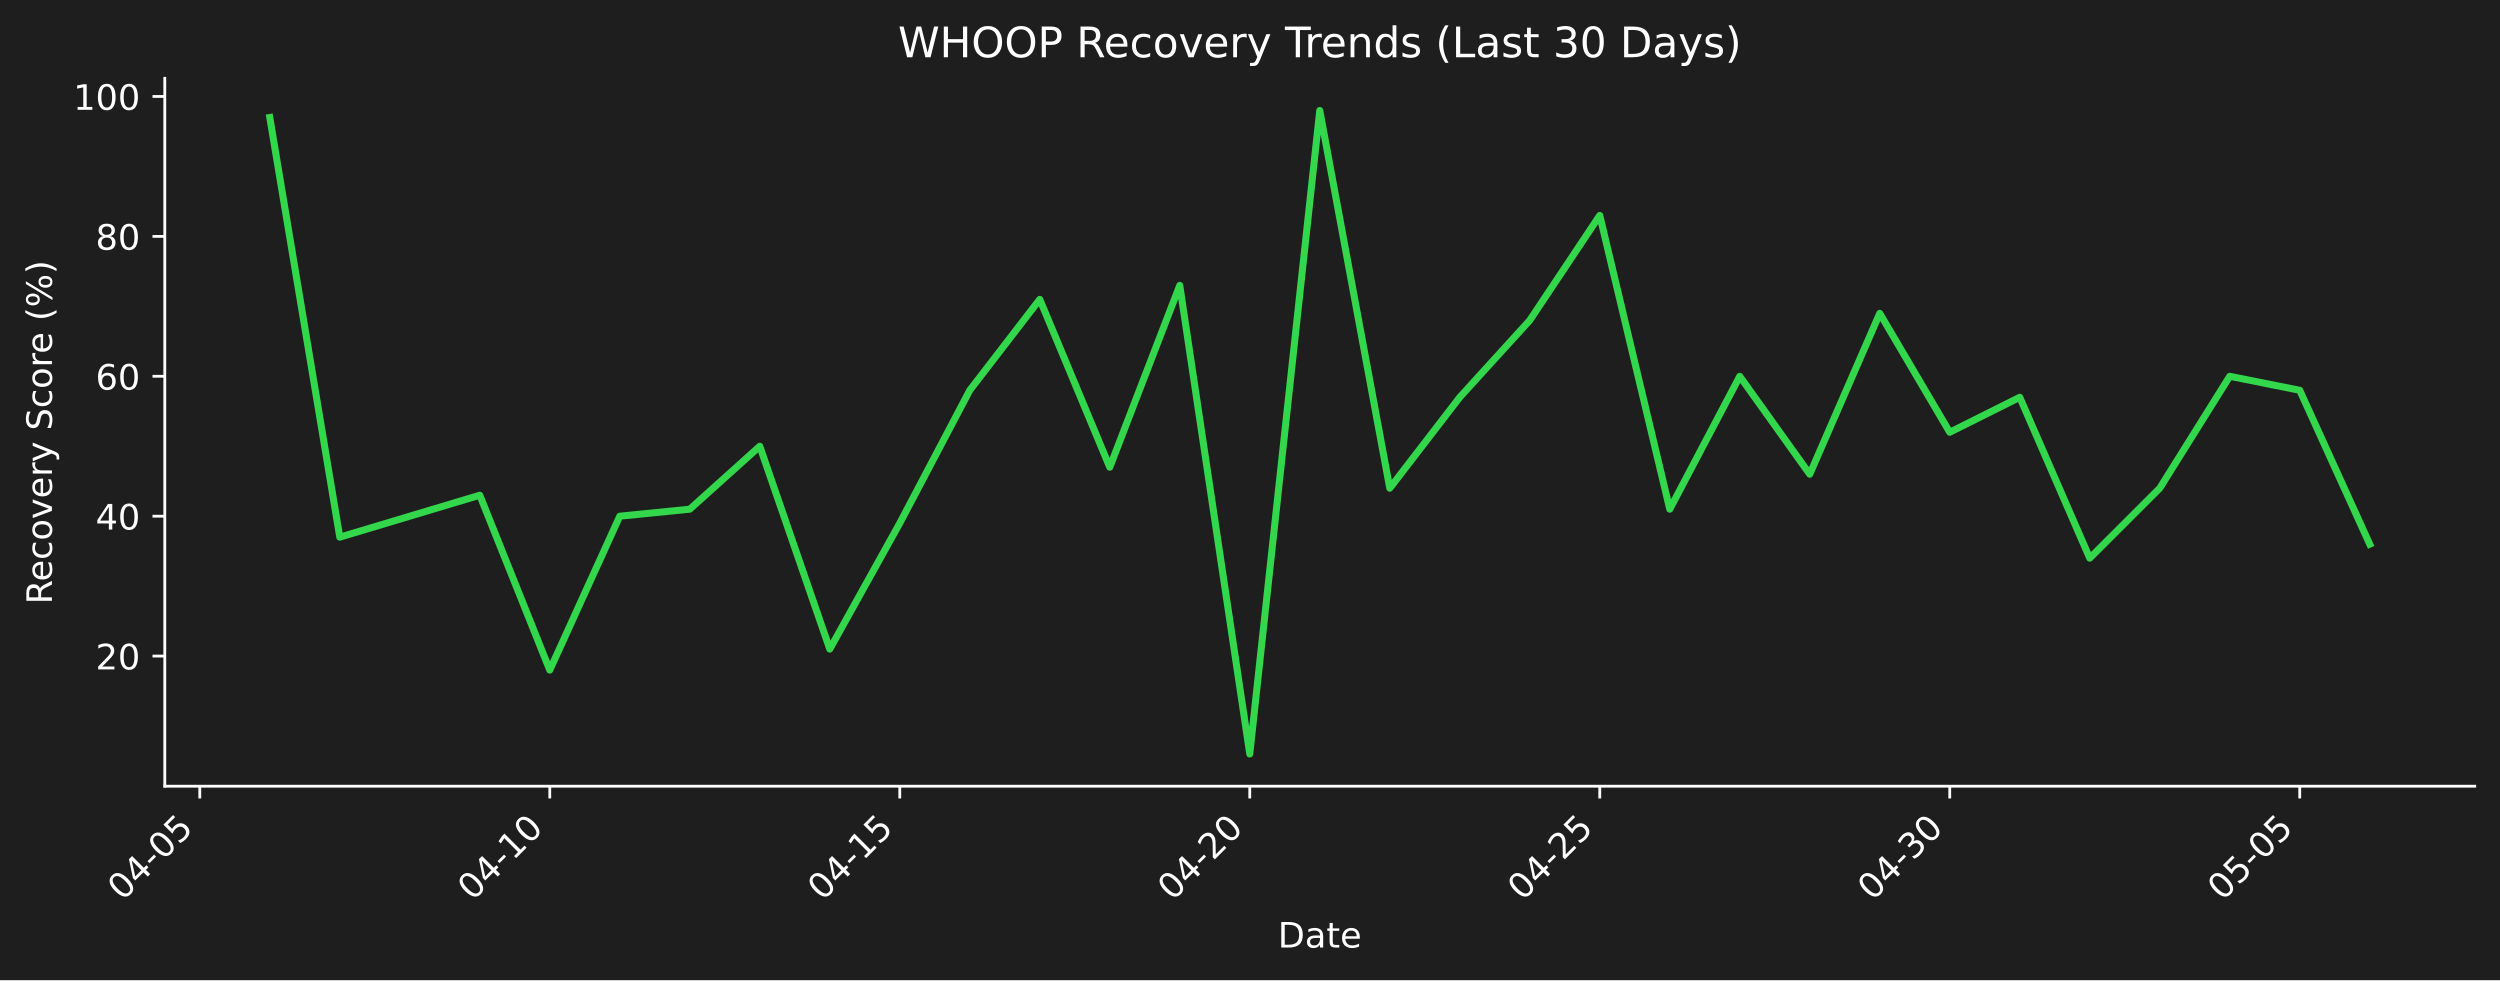
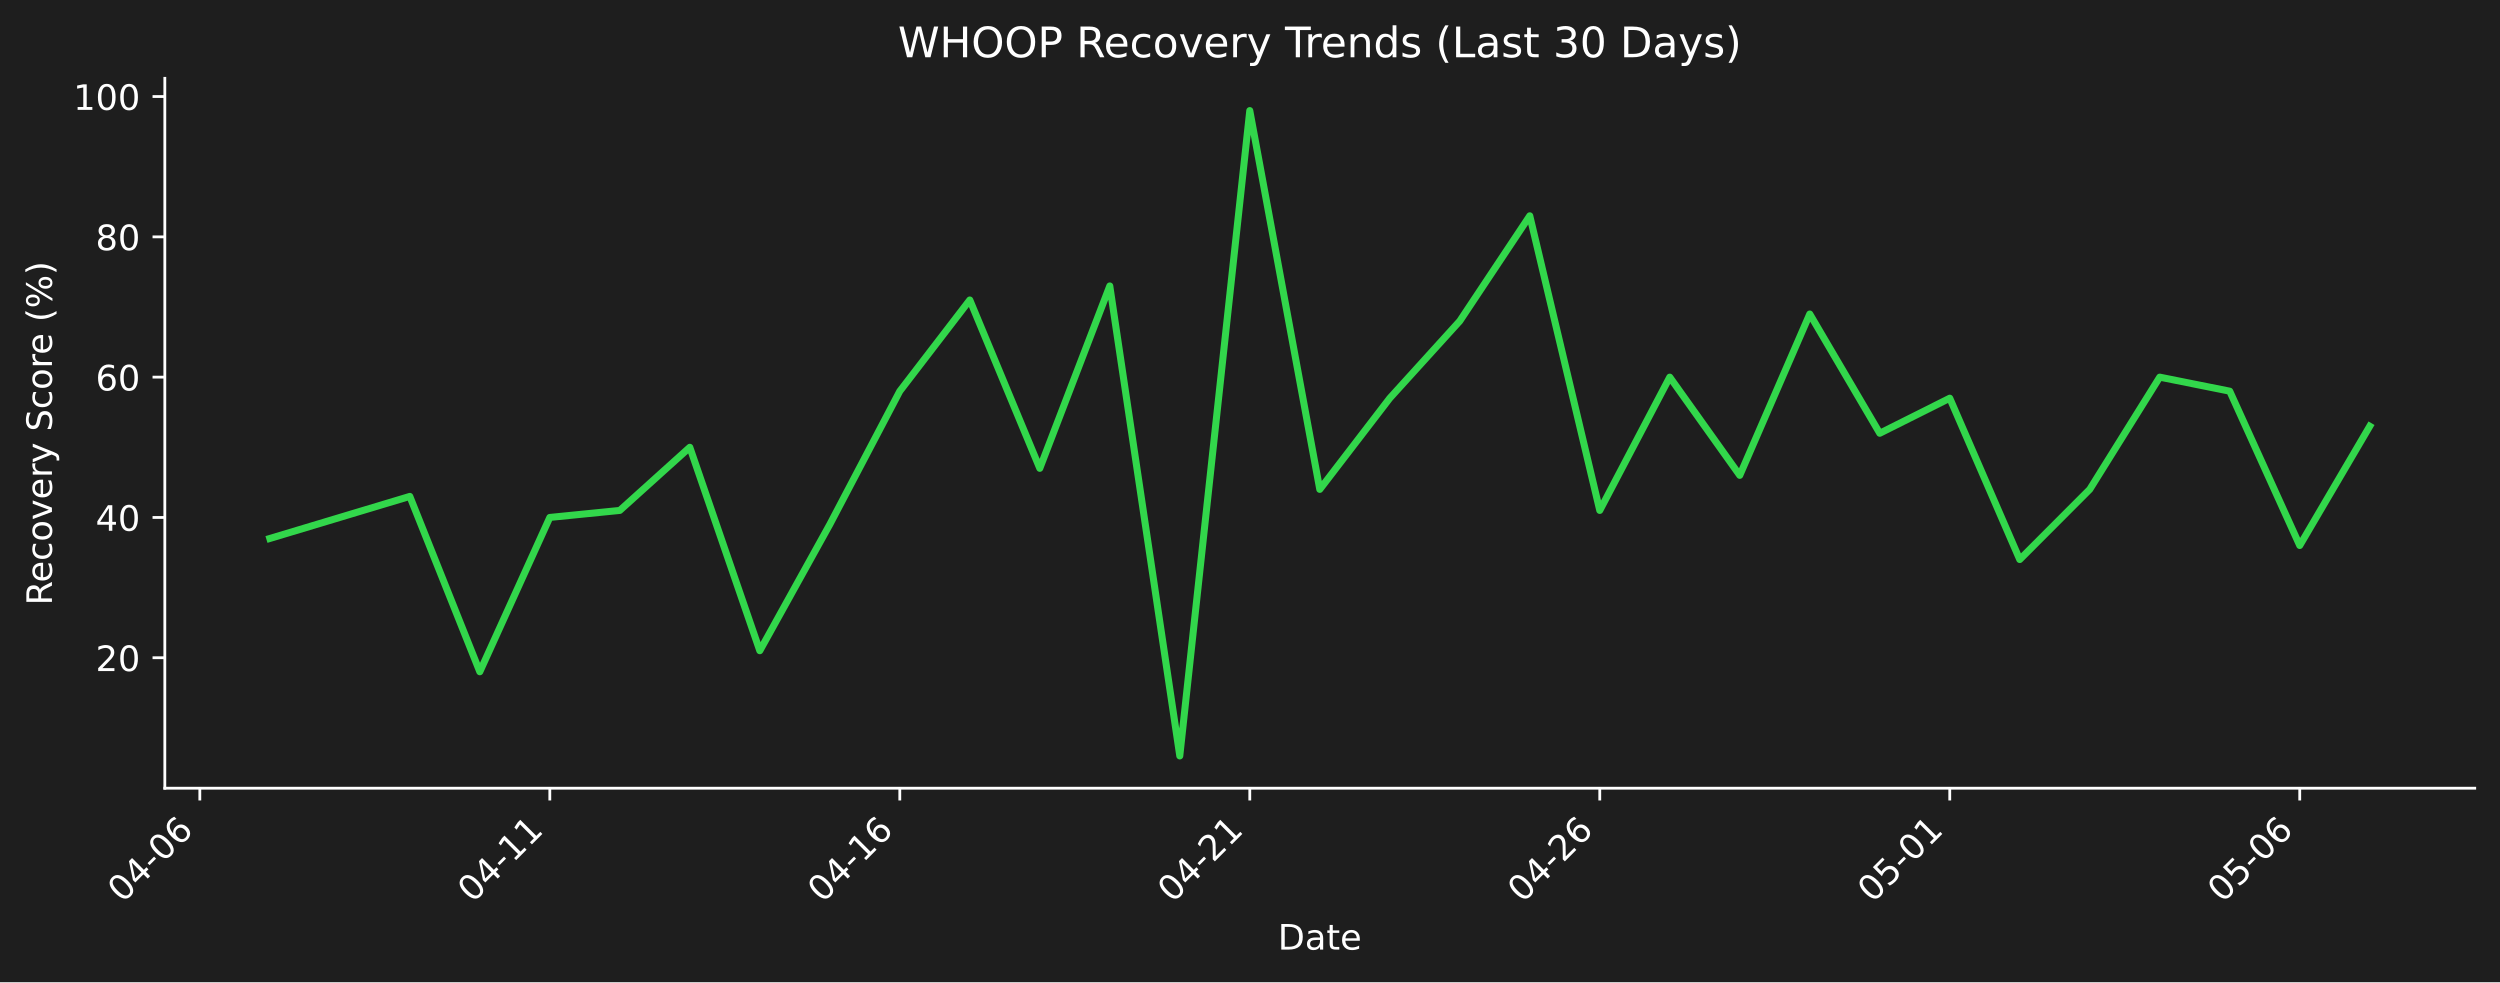
- <svg xmlns="http://www.w3.org/2000/svg" xmlns:xlink="http://www.w3.org/1999/xlink" width="712.496pt" height="279.334pt" viewBox="0 0 712.496 279.334" version="1.1">
+ <svg xmlns="http://www.w3.org/2000/svg" xmlns:xlink="http://www.w3.org/1999/xlink" width="712.361pt" height="279.863pt" viewBox="0 0 712.361 279.863" version="1.1">
  <defs>
    <style type="text/css">*{stroke-linejoin: round; stroke-linecap: butt}</style>
  </defs>
  <g id="figure_1">
    <g id="patch_1">
-       <path d="M 0 279.334  L 712.496 279.334  L 712.496 0  L 0 0  z " style="fill: #1e1e1e" />
+       <path d="M 0 279.863  L 712.361 279.863  L 712.361 0  L 0 0  z " style="fill: #1e1e1e" />
    </g>
    <g id="axes_1">
      <g id="patch_2">
-         <path d="M 46.966 224.066  L 705.296 224.066  L 705.296 22.318  L 46.966 22.318  L 46.966 224.066  z " style="fill: none" />
+         <path d="M 46.966 224.595  L 705.161 224.595  L 705.161 22.318  L 46.966 22.318  L 46.966 224.595  z " style="fill: none" />
      </g>
      <g id="matplotlib.axis_1">
        <g id="xtick_1">
          <g id="line2d_1">
            <defs>
-               <path id="mf6e0c8af16" d="M 0 0  L 0 3.5  " style="stroke: #ffffff; stroke-width: 0.8" />
+               <path id="m1b7ebf4fa5" d="M 0 0  L 0 3.5  " style="stroke: #ffffff; stroke-width: 0.8" />
            </defs>
            <g>
-               <use xlink:href="#mf6e0c8af16" x="56.94" y="224.066" style="fill: #ffffff; stroke: #ffffff; stroke-width: 0.8" />
+               <use xlink:href="#m1b7ebf4fa5" x="56.938" y="224.595" style="fill: #ffffff; stroke: #ffffff; stroke-width: 0.8" />
            </g>
          </g>
          <g id="text_1">
-             <g style="fill: #ffffff" transform="translate(34.92278 256.9857) rotate(-45) scale(0.1 -0.1)">
+             <g style="fill: #ffffff" transform="translate(34.92074 257.5148) rotate(-45) scale(0.1 -0.1)">
              <defs>
                <path id="DejaVuSans-30" d="M 2034 4250  Q 1547 4250 1301 3770  Q 1056 3291 1056 2328  Q 1056 1369 1301 889  Q 1547 409 2034 409  Q 2525 409 2770 889  Q 3016 1369 3016 2328  Q 3016 3291 2770 3770  Q 2525 4250 2034 4250  z M 2034 4750  Q 2819 4750 3233 4129  Q 3647 3509 3647 2328  Q 3647 1150 3233 529  Q 2819 -91 2034 -91  Q 1250 -91 836 529  Q 422 1150 422 2328  Q 422 3509 836 4129  Q 1250 4750 2034 4750  z " transform="scale(0.015625)" />
                <path id="DejaVuSans-34" d="M 2419 4116  L 825 1625  L 2419 1625  L 2419 4116  z M 2253 4666  L 3047 4666  L 3047 1625  L 3713 1625  L 3713 1100  L 3047 1100  L 3047 0  L 2419 0  L 2419 1100  L 313 1100  L 313 1709  L 2253 4666  z " transform="scale(0.015625)" />
                <path id="DejaVuSans-2d" d="M 313 2009  L 1997 2009  L 1997 1497  L 313 1497  L 313 2009  z " transform="scale(0.015625)" />
-                 <path id="DejaVuSans-35" d="M 691 4666  L 3169 4666  L 3169 4134  L 1269 4134  L 1269 2991  Q 1406 3038 1543 3061  Q 1681 3084 1819 3084  Q 2600 3084 3056 2656  Q 3513 2228 3513 1497  Q 3513 744 3044 326  Q 2575 -91 1722 -91  Q 1428 -91 1123 -41  Q 819 9 494 109  L 494 744  Q 775 591 1075 516  Q 1375 441 1709 441  Q 2250 441 2565 725  Q 2881 1009 2881 1497  Q 2881 1984 2565 2268  Q 2250 2553 1709 2553  Q 1456 2553 1204 2497  Q 953 2441 691 2322  L 691 4666  z " transform="scale(0.015625)" />
+                 <path id="DejaVuSans-36" d="M 2113 2584  Q 1688 2584 1439 2293  Q 1191 2003 1191 1497  Q 1191 994 1439 701  Q 1688 409 2113 409  Q 2538 409 2786 701  Q 3034 994 3034 1497  Q 3034 2003 2786 2293  Q 2538 2584 2113 2584  z M 3366 4563  L 3366 3988  Q 3128 4100 2886 4159  Q 2644 4219 2406 4219  Q 1781 4219 1451 3797  Q 1122 3375 1075 2522  Q 1259 2794 1537 2939  Q 1816 3084 2150 3084  Q 2853 3084 3261 2657  Q 3669 2231 3669 1497  Q 3669 778 3244 343  Q 2819 -91 2113 -91  Q 1303 -91 875 529  Q 447 1150 447 2328  Q 447 3434 972 4092  Q 1497 4750 2381 4750  Q 2619 4750 2861 4703  Q 3103 4656 3366 4563  z " transform="scale(0.015625)" />
              </defs>
              <use xlink:href="#DejaVuSans-30" />
              <use xlink:href="#DejaVuSans-34" transform="translate(63.62305 0)" />
              <use xlink:href="#DejaVuSans-2d" transform="translate(127.2461 0)" />
              <use xlink:href="#DejaVuSans-30" transform="translate(163.3301 0)" />
-               <use xlink:href="#DejaVuSans-35" transform="translate(226.9531 0)" />
+               <use xlink:href="#DejaVuSans-36" transform="translate(226.9531 0)" />
            </g>
          </g>
        </g>
        <g id="xtick_2">
          <g id="line2d_2">
            <g>
-               <use xlink:href="#mf6e0c8af16" x="156.687" y="224.066" style="fill: #ffffff; stroke: #ffffff; stroke-width: 0.8" />
+               <use xlink:href="#m1b7ebf4fa5" x="156.665" y="224.595" style="fill: #ffffff; stroke: #ffffff; stroke-width: 0.8" />
            </g>
          </g>
          <g id="text_2">
-             <g style="fill: #ffffff" transform="translate(134.6698 256.9857) rotate(-45) scale(0.1 -0.1)">
+             <g style="fill: #ffffff" transform="translate(134.6473 257.5148) rotate(-45) scale(0.1 -0.1)">
              <defs>
                <path id="DejaVuSans-31" d="M 794 531  L 1825 531  L 1825 4091  L 703 3866  L 703 4441  L 1819 4666  L 2450 4666  L 2450 531  L 3481 531  L 3481 0  L 794 0  L 794 531  z " transform="scale(0.015625)" />
              </defs>
              <use xlink:href="#DejaVuSans-30" />
              <use xlink:href="#DejaVuSans-34" transform="translate(63.62305 0)" />
              <use xlink:href="#DejaVuSans-2d" transform="translate(127.2461 0)" />
              <use xlink:href="#DejaVuSans-31" transform="translate(163.3301 0)" />
-               <use xlink:href="#DejaVuSans-30" transform="translate(226.9531 0)" />
+               <use xlink:href="#DejaVuSans-31" transform="translate(226.9531 0)" />
            </g>
          </g>
        </g>
        <g id="xtick_3">
          <g id="line2d_3">
            <g>
-               <use xlink:href="#mf6e0c8af16" x="256.434" y="224.066" style="fill: #ffffff; stroke: #ffffff; stroke-width: 0.8" />
+               <use xlink:href="#m1b7ebf4fa5" x="256.391" y="224.595" style="fill: #ffffff; stroke: #ffffff; stroke-width: 0.8" />
            </g>
          </g>
          <g id="text_3">
-             <g style="fill: #ffffff" transform="translate(234.4167 256.9857) rotate(-45) scale(0.1 -0.1)">
+             <g style="fill: #ffffff" transform="translate(234.3738 257.5148) rotate(-45) scale(0.1 -0.1)">
              <use xlink:href="#DejaVuSans-30" />
              <use xlink:href="#DejaVuSans-34" transform="translate(63.62305 0)" />
              <use xlink:href="#DejaVuSans-2d" transform="translate(127.2461 0)" />
              <use xlink:href="#DejaVuSans-31" transform="translate(163.3301 0)" />
-               <use xlink:href="#DejaVuSans-35" transform="translate(226.9531 0)" />
+               <use xlink:href="#DejaVuSans-36" transform="translate(226.9531 0)" />
            </g>
          </g>
        </g>
        <g id="xtick_4">
          <g id="line2d_4">
            <g>
-               <use xlink:href="#mf6e0c8af16" x="356.181" y="224.066" style="fill: #ffffff; stroke: #ffffff; stroke-width: 0.8" />
+               <use xlink:href="#m1b7ebf4fa5" x="356.118" y="224.595" style="fill: #ffffff; stroke: #ffffff; stroke-width: 0.8" />
            </g>
          </g>
          <g id="text_4">
-             <g style="fill: #ffffff" transform="translate(334.1637 256.9857) rotate(-45) scale(0.1 -0.1)">
+             <g style="fill: #ffffff" transform="translate(334.1003 257.5148) rotate(-45) scale(0.1 -0.1)">
              <defs>
                <path id="DejaVuSans-32" d="M 1228 531  L 3431 531  L 3431 0  L 469 0  L 469 531  Q 828 903 1448 1529  Q 2069 2156 2228 2338  Q 2531 2678 2651 2914  Q 2772 3150 2772 3378  Q 2772 3750 2511 3984  Q 2250 4219 1831 4219  Q 1534 4219 1204 4116  Q 875 4013 500 3803  L 500 4441  Q 881 4594 1212 4672  Q 1544 4750 1819 4750  Q 2544 4750 2975 4387  Q 3406 4025 3406 3419  Q 3406 3131 3298 2873  Q 3191 2616 2906 2266  Q 2828 2175 2409 1742  Q 1991 1309 1228 531  z " transform="scale(0.015625)" />
              </defs>
              <use xlink:href="#DejaVuSans-30" />
              <use xlink:href="#DejaVuSans-34" transform="translate(63.62305 0)" />
              <use xlink:href="#DejaVuSans-2d" transform="translate(127.2461 0)" />
              <use xlink:href="#DejaVuSans-32" transform="translate(163.3301 0)" />
-               <use xlink:href="#DejaVuSans-30" transform="translate(226.9531 0)" />
+               <use xlink:href="#DejaVuSans-31" transform="translate(226.9531 0)" />
            </g>
          </g>
        </g>
        <g id="xtick_5">
          <g id="line2d_5">
            <g>
-               <use xlink:href="#mf6e0c8af16" x="455.928" y="224.066" style="fill: #ffffff; stroke: #ffffff; stroke-width: 0.8" />
+               <use xlink:href="#m1b7ebf4fa5" x="455.844" y="224.595" style="fill: #ffffff; stroke: #ffffff; stroke-width: 0.8" />
            </g>
          </g>
          <g id="text_5">
-             <g style="fill: #ffffff" transform="translate(433.9107 256.9857) rotate(-45) scale(0.1 -0.1)">
+             <g style="fill: #ffffff" transform="translate(433.8268 257.5148) rotate(-45) scale(0.1 -0.1)">
              <use xlink:href="#DejaVuSans-30" />
              <use xlink:href="#DejaVuSans-34" transform="translate(63.62305 0)" />
              <use xlink:href="#DejaVuSans-2d" transform="translate(127.2461 0)" />
              <use xlink:href="#DejaVuSans-32" transform="translate(163.3301 0)" />
-               <use xlink:href="#DejaVuSans-35" transform="translate(226.9531 0)" />
+               <use xlink:href="#DejaVuSans-36" transform="translate(226.9531 0)" />
            </g>
          </g>
        </g>
        <g id="xtick_6">
          <g id="line2d_6">
            <g>
-               <use xlink:href="#mf6e0c8af16" x="555.675" y="224.066" style="fill: #ffffff; stroke: #ffffff; stroke-width: 0.8" />
+               <use xlink:href="#m1b7ebf4fa5" x="555.571" y="224.595" style="fill: #ffffff; stroke: #ffffff; stroke-width: 0.8" />
            </g>
          </g>
          <g id="text_6">
-             <g style="fill: #ffffff" transform="translate(533.6576 256.9857) rotate(-45) scale(0.1 -0.1)">
-               <defs>
-                 <path id="DejaVuSans-33" d="M 2597 2516  Q 3050 2419 3304 2112  Q 3559 1806 3559 1356  Q 3559 666 3084 287  Q 2609 -91 1734 -91  Q 1441 -91 1130 -33  Q 819 25 488 141  L 488 750  Q 750 597 1062 519  Q 1375 441 1716 441  Q 2309 441 2620 675  Q 2931 909 2931 1356  Q 2931 1769 2642 2001  Q 2353 2234 1838 2234  L 1294 2234  L 1294 2753  L 1863 2753  Q 2328 2753 2575 2939  Q 2822 3125 2822 3475  Q 2822 3834 2567 4026  Q 2313 4219 1838 4219  Q 1578 4219 1281 4162  Q 984 4106 628 3988  L 628 4550  Q 988 4650 1302 4700  Q 1616 4750 1894 4750  Q 2613 4750 3031 4423  Q 3450 4097 3450 3541  Q 3450 3153 3228 2886  Q 3006 2619 2597 2516  z " transform="scale(0.015625)" />
-               </defs>
-               <use xlink:href="#DejaVuSans-30" />
-               <use xlink:href="#DejaVuSans-34" transform="translate(63.62305 0)" />
-               <use xlink:href="#DejaVuSans-2d" transform="translate(127.2461 0)" />
-               <use xlink:href="#DejaVuSans-33" transform="translate(163.3301 0)" />
-               <use xlink:href="#DejaVuSans-30" transform="translate(226.9531 0)" />
+             <g style="fill: #ffffff" transform="translate(533.5533 257.5148) rotate(-45) scale(0.1 -0.1)">
+               <defs>
+                 <path id="DejaVuSans-35" d="M 691 4666  L 3169 4666  L 3169 4134  L 1269 4134  L 1269 2991  Q 1406 3038 1543 3061  Q 1681 3084 1819 3084  Q 2600 3084 3056 2656  Q 3513 2228 3513 1497  Q 3513 744 3044 326  Q 2575 -91 1722 -91  Q 1428 -91 1123 -41  Q 819 9 494 109  L 494 744  Q 775 591 1075 516  Q 1375 441 1709 441  Q 2250 441 2565 725  Q 2881 1009 2881 1497  Q 2881 1984 2565 2268  Q 2250 2553 1709 2553  Q 1456 2553 1204 2497  Q 953 2441 691 2322  L 691 4666  z " transform="scale(0.015625)" />
+               </defs>
+               <use xlink:href="#DejaVuSans-30" />
+               <use xlink:href="#DejaVuSans-35" transform="translate(63.62305 0)" />
+               <use xlink:href="#DejaVuSans-2d" transform="translate(127.2461 0)" />
+               <use xlink:href="#DejaVuSans-30" transform="translate(163.3301 0)" />
+               <use xlink:href="#DejaVuSans-31" transform="translate(226.9531 0)" />
            </g>
          </g>
        </g>
        <g id="xtick_7">
          <g id="line2d_7">
            <g>
-               <use xlink:href="#mf6e0c8af16" x="655.422" y="224.066" style="fill: #ffffff; stroke: #ffffff; stroke-width: 0.8" />
+               <use xlink:href="#m1b7ebf4fa5" x="655.297" y="224.595" style="fill: #ffffff; stroke: #ffffff; stroke-width: 0.8" />
            </g>
          </g>
          <g id="text_7">
-             <g style="fill: #ffffff" transform="translate(633.4046 256.9857) rotate(-45) scale(0.1 -0.1)">
+             <g style="fill: #ffffff" transform="translate(633.2798 257.5148) rotate(-45) scale(0.1 -0.1)">
              <use xlink:href="#DejaVuSans-30" />
              <use xlink:href="#DejaVuSans-35" transform="translate(63.62305 0)" />
              <use xlink:href="#DejaVuSans-2d" transform="translate(127.2461 0)" />
              <use xlink:href="#DejaVuSans-30" transform="translate(163.3301 0)" />
-               <use xlink:href="#DejaVuSans-35" transform="translate(226.9531 0)" />
+               <use xlink:href="#DejaVuSans-36" transform="translate(226.9531 0)" />
            </g>
          </g>
        </g>
        <g id="text_8">
-           <g style="fill: #ffffff" transform="translate(364.1798 270.0547) scale(0.1 -0.1)">
+           <g style="fill: #ffffff" transform="translate(364.1123 270.5838) scale(0.1 -0.1)">
            <defs>
              <path id="DejaVuSans-44" d="M 1259 4147  L 1259 519  L 2022 519  Q 2988 519 3436 956  Q 3884 1394 3884 2338  Q 3884 3275 3436 3711  Q 2988 4147 2022 4147  L 1259 4147  z M 628 4666  L 1925 4666  Q 3281 4666 3915 4102  Q 4550 3538 4550 2338  Q 4550 1131 3912 565  Q 3275 0 1925 0  L 628 0  L 628 4666  z " transform="scale(0.015625)" />
              <path id="DejaVuSans-61" d="M 2194 1759  Q 1497 1759 1228 1600  Q 959 1441 959 1056  Q 959 750 1161 570  Q 1363 391 1709 391  Q 2188 391 2477 730  Q 2766 1069 2766 1631  L 2766 1759  L 2194 1759  z M 3341 1997  L 3341 0  L 2766 0  L 2766 531  Q 2569 213 2275 61  Q 1981 -91 1556 -91  Q 1019 -91 701 211  Q 384 513 384 1019  Q 384 1609 779 1909  Q 1175 2209 1959 2209  L 2766 2209  L 2766 2266  Q 2766 2663 2505 2880  Q 2244 3097 1772 3097  Q 1472 3097 1187 3025  Q 903 2953 641 2809  L 641 3341  Q 956 3463 1253 3523  Q 1550 3584 1831 3584  Q 2591 3584 2966 3190  Q 3341 2797 3341 1997  z " transform="scale(0.015625)" />
              <path id="DejaVuSans-74" d="M 1172 4494  L 1172 3500  L 2356 3500  L 2356 3053  L 1172 3053  L 1172 1153  Q 1172 725 1289 603  Q 1406 481 1766 481  L 2356 481  L 2356 0  L 1766 0  Q 1100 0 847 248  Q 594 497 594 1153  L 594 3053  L 172 3053  L 172 3500  L 594 3500  L 594 4494  L 1172 4494  z " transform="scale(0.015625)" />
              <path id="DejaVuSans-65" d="M 3597 1894  L 3597 1613  L 953 1613  Q 991 1019 1311 708  Q 1631 397 2203 397  Q 2534 397 2845 478  Q 3156 559 3463 722  L 3463 178  Q 3153 47 2828 -22  Q 2503 -91 2169 -91  Q 1331 -91 842 396  Q 353 884 353 1716  Q 353 2575 817 3079  Q 1281 3584 2069 3584  Q 2775 3584 3186 3129  Q 3597 2675 3597 1894  z M 3022 2063  Q 3016 2534 2758 2815  Q 2500 3097 2075 3097  Q 1594 3097 1305 2825  Q 1016 2553 972 2059  L 3022 2063  z " transform="scale(0.015625)" />
            </defs>
            <use xlink:href="#DejaVuSans-44" />
            <use xlink:href="#DejaVuSans-61" transform="translate(77.00195 0)" />
            <use xlink:href="#DejaVuSans-74" transform="translate(138.2812 0)" />
            <use xlink:href="#DejaVuSans-65" transform="translate(177.4902 0)" />
          </g>
        </g>
      </g>
      <g id="matplotlib.axis_2">
        <g id="ytick_1">
          <g id="line2d_8">
            <defs>
-               <path id="m0b3093f489" d="M 0 0  L -3.5 0  " style="stroke: #ffffff; stroke-width: 0.8" />
+               <path id="med18fee8f8" d="M 0 0  L -3.5 0  " style="stroke: #ffffff; stroke-width: 0.8" />
            </defs>
            <g>
-               <use xlink:href="#m0b3093f489" x="46.966" y="186.986" style="fill: #ffffff; stroke: #ffffff; stroke-width: 0.8" />
+               <use xlink:href="#med18fee8f8" x="46.966" y="187.418" style="fill: #ffffff; stroke: #ffffff; stroke-width: 0.8" />
            </g>
          </g>
          <g id="text_9">
-             <g style="fill: #ffffff" transform="translate(27.24063 190.7849) scale(0.1 -0.1)">
+             <g style="fill: #ffffff" transform="translate(27.24063 191.2168) scale(0.1 -0.1)">
              <use xlink:href="#DejaVuSans-32" />
              <use xlink:href="#DejaVuSans-30" transform="translate(63.62305 0)" />
            </g>
          </g>
        </g>
        <g id="ytick_2">
          <g id="line2d_9">
            <g>
-               <use xlink:href="#m0b3093f489" x="46.966" y="147.115" style="fill: #ffffff; stroke: #ffffff; stroke-width: 0.8" />
+               <use xlink:href="#med18fee8f8" x="46.966" y="147.442" style="fill: #ffffff; stroke: #ffffff; stroke-width: 0.8" />
            </g>
          </g>
          <g id="text_10">
-             <g style="fill: #ffffff" transform="translate(27.24063 150.9138) scale(0.1 -0.1)">
+             <g style="fill: #ffffff" transform="translate(27.24063 151.2411) scale(0.1 -0.1)">
              <use xlink:href="#DejaVuSans-34" />
              <use xlink:href="#DejaVuSans-30" transform="translate(63.62305 0)" />
            </g>
          </g>
        </g>
        <g id="ytick_3">
          <g id="line2d_10">
            <g>
-               <use xlink:href="#m0b3093f489" x="46.966" y="107.244" style="fill: #ffffff; stroke: #ffffff; stroke-width: 0.8" />
+               <use xlink:href="#med18fee8f8" x="46.966" y="107.466" style="fill: #ffffff; stroke: #ffffff; stroke-width: 0.8" />
            </g>
          </g>
          <g id="text_11">
-             <g style="fill: #ffffff" transform="translate(27.24063 111.0428) scale(0.1 -0.1)">
-               <defs>
-                 <path id="DejaVuSans-36" d="M 2113 2584  Q 1688 2584 1439 2293  Q 1191 2003 1191 1497  Q 1191 994 1439 701  Q 1688 409 2113 409  Q 2538 409 2786 701  Q 3034 994 3034 1497  Q 3034 2003 2786 2293  Q 2538 2584 2113 2584  z M 3366 4563  L 3366 3988  Q 3128 4100 2886 4159  Q 2644 4219 2406 4219  Q 1781 4219 1451 3797  Q 1122 3375 1075 2522  Q 1259 2794 1537 2939  Q 1816 3084 2150 3084  Q 2853 3084 3261 2657  Q 3669 2231 3669 1497  Q 3669 778 3244 343  Q 2819 -91 2113 -91  Q 1303 -91 875 529  Q 447 1150 447 2328  Q 447 3434 972 4092  Q 1497 4750 2381 4750  Q 2619 4750 2861 4703  Q 3103 4656 3366 4563  z " transform="scale(0.015625)" />
-               </defs>
+             <g style="fill: #ffffff" transform="translate(27.24063 111.2655) scale(0.1 -0.1)">
              <use xlink:href="#DejaVuSans-36" />
              <use xlink:href="#DejaVuSans-30" transform="translate(63.62305 0)" />
            </g>
          </g>
        </g>
        <g id="ytick_4">
          <g id="line2d_11">
            <g>
-               <use xlink:href="#m0b3093f489" x="46.966" y="67.372" style="fill: #ffffff; stroke: #ffffff; stroke-width: 0.8" />
+               <use xlink:href="#med18fee8f8" x="46.966" y="67.491" style="fill: #ffffff; stroke: #ffffff; stroke-width: 0.8" />
            </g>
          </g>
          <g id="text_12">
-             <g style="fill: #ffffff" transform="translate(27.24063 71.17167) scale(0.1 -0.1)">
+             <g style="fill: #ffffff" transform="translate(27.24063 71.28982) scale(0.1 -0.1)">
              <defs>
                <path id="DejaVuSans-38" d="M 2034 2216  Q 1584 2216 1326 1975  Q 1069 1734 1069 1313  Q 1069 891 1326 650  Q 1584 409 2034 409  Q 2484 409 2743 651  Q 3003 894 3003 1313  Q 3003 1734 2745 1975  Q 2488 2216 2034 2216  z M 1403 2484  Q 997 2584 770 2862  Q 544 3141 544 3541  Q 544 4100 942 4425  Q 1341 4750 2034 4750  Q 2731 4750 3128 4425  Q 3525 4100 3525 3541  Q 3525 3141 3298 2862  Q 3072 2584 2669 2484  Q 3125 2378 3379 2068  Q 3634 1759 3634 1313  Q 3634 634 3220 271  Q 2806 -91 2034 -91  Q 1263 -91 848 271  Q 434 634 434 1313  Q 434 1759 690 2068  Q 947 2378 1403 2484  z M 1172 3481  Q 1172 3119 1398 2916  Q 1625 2713 2034 2713  Q 2441 2713 2670 2916  Q 2900 3119 2900 3481  Q 2900 3844 2670 4047  Q 2441 4250 2034 4250  Q 1625 4250 1398 4047  Q 1172 3844 1172 3481  z " transform="scale(0.015625)" />
              </defs>
              <use xlink:href="#DejaVuSans-38" />
              <use xlink:href="#DejaVuSans-30" transform="translate(63.62305 0)" />
            </g>
          </g>
        </g>
        <g id="ytick_5">
          <g id="line2d_12">
            <g>
-               <use xlink:href="#m0b3093f489" x="46.966" y="27.501" style="fill: #ffffff; stroke: #ffffff; stroke-width: 0.8" />
+               <use xlink:href="#med18fee8f8" x="46.966" y="27.515" style="fill: #ffffff; stroke: #ffffff; stroke-width: 0.8" />
            </g>
          </g>
          <g id="text_13">
-             <g style="fill: #ffffff" transform="translate(20.87813 31.30059) scale(0.1 -0.1)">
+             <g style="fill: #ffffff" transform="translate(20.87813 31.31418) scale(0.1 -0.1)">
              <use xlink:href="#DejaVuSans-31" />
              <use xlink:href="#DejaVuSans-30" transform="translate(63.62305 0)" />
              <use xlink:href="#DejaVuSans-30" transform="translate(127.2461 0)" />
            </g>
          </g>
        </g>
        <g id="text_14">
-           <g style="fill: #ffffff" transform="translate(14.79844 172.2099) rotate(-90) scale(0.1 -0.1)">
+           <g style="fill: #ffffff" transform="translate(14.79844 172.4745) rotate(-90) scale(0.1 -0.1)">
            <defs>
              <path id="DejaVuSans-52" d="M 2841 2188  Q 3044 2119 3236 1894  Q 3428 1669 3622 1275  L 4263 0  L 3584 0  L 2988 1197  Q 2756 1666 2539 1819  Q 2322 1972 1947 1972  L 1259 1972  L 1259 0  L 628 0  L 628 4666  L 2053 4666  Q 2853 4666 3247 4331  Q 3641 3997 3641 3322  Q 3641 2881 3436 2590  Q 3231 2300 2841 2188  z M 1259 4147  L 1259 2491  L 2053 2491  Q 2509 2491 2742 2702  Q 2975 2913 2975 3322  Q 2975 3731 2742 3939  Q 2509 4147 2053 4147  L 1259 4147  z " transform="scale(0.015625)" />
              <path id="DejaVuSans-63" d="M 3122 3366  L 3122 2828  Q 2878 2963 2633 3030  Q 2388 3097 2138 3097  Q 1578 3097 1268 2742  Q 959 2388 959 1747  Q 959 1106 1268 751  Q 1578 397 2138 397  Q 2388 397 2633 464  Q 2878 531 3122 666  L 3122 134  Q 2881 22 2623 -34  Q 2366 -91 2075 -91  Q 1284 -91 818 406  Q 353 903 353 1747  Q 353 2603 823 3093  Q 1294 3584 2113 3584  Q 2378 3584 2631 3529  Q 2884 3475 3122 3366  z " transform="scale(0.015625)" />
              <path id="DejaVuSans-6f" d="M 1959 3097  Q 1497 3097 1228 2736  Q 959 2375 959 1747  Q 959 1119 1226 758  Q 1494 397 1959 397  Q 2419 397 2687 759  Q 2956 1122 2956 1747  Q 2956 2369 2687 2733  Q 2419 3097 1959 3097  z M 1959 3584  Q 2709 3584 3137 3096  Q 3566 2609 3566 1747  Q 3566 888 3137 398  Q 2709 -91 1959 -91  Q 1206 -91 779 398  Q 353 888 353 1747  Q 353 2609 779 3096  Q 1206 3584 1959 3584  z " transform="scale(0.015625)" />
              <path id="DejaVuSans-76" d="M 191 3500  L 800 3500  L 1894 563  L 2988 3500  L 3597 3500  L 2284 0  L 1503 0  L 191 3500  z " transform="scale(0.015625)" />
              <path id="DejaVuSans-72" d="M 2631 2963  Q 2534 3019 2420 3045  Q 2306 3072 2169 3072  Q 1681 3072 1420 2755  Q 1159 2438 1159 1844  L 1159 0  L 581 0  L 581 3500  L 1159 3500  L 1159 2956  Q 1341 3275 1631 3429  Q 1922 3584 2338 3584  Q 2397 3584 2469 3576  Q 2541 3569 2628 3553  L 2631 2963  z " transform="scale(0.015625)" />
              <path id="DejaVuSans-79" d="M 2059 -325  Q 1816 -950 1584 -1140  Q 1353 -1331 966 -1331  L 506 -1331  L 506 -850  L 844 -850  Q 1081 -850 1212 -737  Q 1344 -625 1503 -206  L 1606 56  L 191 3500  L 800 3500  L 1894 763  L 2988 3500  L 3597 3500  L 2059 -325  z " transform="scale(0.015625)" />
              <path id="DejaVuSans-20" transform="scale(0.015625)" />
              <path id="DejaVuSans-53" d="M 3425 4513  L 3425 3897  Q 3066 4069 2747 4153  Q 2428 4238 2131 4238  Q 1616 4238 1336 4038  Q 1056 3838 1056 3469  Q 1056 3159 1242 3001  Q 1428 2844 1947 2747  L 2328 2669  Q 3034 2534 3370 2195  Q 3706 1856 3706 1288  Q 3706 609 3251 259  Q 2797 -91 1919 -91  Q 1588 -91 1214 -16  Q 841 59 441 206  L 441 856  Q 825 641 1194 531  Q 1563 422 1919 422  Q 2459 422 2753 634  Q 3047 847 3047 1241  Q 3047 1584 2836 1778  Q 2625 1972 2144 2069  L 1759 2144  Q 1053 2284 737 2584  Q 422 2884 422 3419  Q 422 4038 858 4394  Q 1294 4750 2059 4750  Q 2388 4750 2728 4690  Q 3069 4631 3425 4513  z " transform="scale(0.015625)" />
              <path id="DejaVuSans-28" d="M 1984 4856  Q 1566 4138 1362 3434  Q 1159 2731 1159 2009  Q 1159 1288 1364 580  Q 1569 -128 1984 -844  L 1484 -844  Q 1016 -109 783 600  Q 550 1309 550 2009  Q 550 2706 781 3412  Q 1013 4119 1484 4856  L 1984 4856  z " transform="scale(0.015625)" />
              <path id="DejaVuSans-25" d="M 4653 2053  Q 4381 2053 4226 1822  Q 4072 1591 4072 1178  Q 4072 772 4226 539  Q 4381 306 4653 306  Q 4919 306 5073 539  Q 5228 772 5228 1178  Q 5228 1588 5073 1820  Q 4919 2053 4653 2053  z M 4653 2450  Q 5147 2450 5437 2106  Q 5728 1763 5728 1178  Q 5728 594 5436 251  Q 5144 -91 4653 -91  Q 4153 -91 3862 251  Q 3572 594 3572 1178  Q 3572 1766 3864 2108  Q 4156 2450 4653 2450  z M 1428 4353  Q 1159 4353 1004 4120  Q 850 3888 850 3481  Q 850 3069 1003 2837  Q 1156 2606 1428 2606  Q 1700 2606 1854 2837  Q 2009 3069 2009 3481  Q 2009 3884 1853 4118  Q 1697 4353 1428 4353  z M 4250 4750  L 4750 4750  L 1831 -91  L 1331 -91  L 4250 4750  z M 1428 4750  Q 1922 4750 2215 4408  Q 2509 4066 2509 3481  Q 2509 2891 2217 2550  Q 1925 2209 1428 2209  Q 931 2209 642 2551  Q 353 2894 353 3481  Q 353 4063 643 4406  Q 934 4750 1428 4750  z " transform="scale(0.015625)" />
              <path id="DejaVuSans-29" d="M 513 4856  L 1013 4856  Q 1481 4119 1714 3412  Q 1947 2706 1947 2009  Q 1947 1309 1714 600  Q 1481 -109 1013 -844  L 513 -844  Q 928 -128 1133 580  Q 1338 1288 1338 2009  Q 1338 2731 1133 3434  Q 928 4138 513 4856  z " transform="scale(0.015625)" />
            </defs>
            <use xlink:href="#DejaVuSans-52" />
            <use xlink:href="#DejaVuSans-65" transform="translate(64.98242 0)" />
            <use xlink:href="#DejaVuSans-63" transform="translate(126.5059 0)" />
            <use xlink:href="#DejaVuSans-6f" transform="translate(181.4863 0)" />
            <use xlink:href="#DejaVuSans-76" transform="translate(242.668 0)" />
            <use xlink:href="#DejaVuSans-65" transform="translate(301.8477 0)" />
            <use xlink:href="#DejaVuSans-72" transform="translate(363.3711 0)" />
            <use xlink:href="#DejaVuSans-79" transform="translate(404.4844 0)" />
            <use xlink:href="#DejaVuSans-20" transform="translate(463.6641 0)" />
            <use xlink:href="#DejaVuSans-53" transform="translate(495.4512 0)" />
            <use xlink:href="#DejaVuSans-63" transform="translate(558.9277 0)" />
            <use xlink:href="#DejaVuSans-6f" transform="translate(613.9082 0)" />
            <use xlink:href="#DejaVuSans-72" transform="translate(675.0898 0)" />
            <use xlink:href="#DejaVuSans-65" transform="translate(713.9531 0)" />
            <use xlink:href="#DejaVuSans-20" transform="translate(775.4766 0)" />
            <use xlink:href="#DejaVuSans-28" transform="translate(807.2637 0)" />
            <use xlink:href="#DejaVuSans-25" transform="translate(846.2773 0)" />
            <use xlink:href="#DejaVuSans-29" transform="translate(941.2969 0)" />
          </g>
        </g>
      </g>
      <g id="line2d_13">
-         <path d="M 76.89 33.482  L 96.839 153.095  L 116.789 147.115  L 136.738 141.134  L 156.687 190.973  L 176.637 147.115  L 196.586 145.121  L 216.535 127.179  L 236.485 184.992  L 256.434 149.108  L 276.384 111.231  L 296.333 85.314  L 316.282 133.16  L 336.232 81.327  L 356.181 214.895  L 376.131 31.488  L 396.08 139.14  L 416.029 113.224  L 435.979 91.295  L 455.928 61.392  L 475.878 145.121  L 495.827 107.244  L 515.776 135.153  L 535.726 89.302  L 555.675 123.192  L 575.625 113.224  L 595.574 159.076  L 615.523 139.14  L 635.473 107.244  L 655.422 111.231  L 675.372 155.089  " clip-path="url(#p49cec848f1)" style="fill: none; stroke: #32d74b; stroke-width: 2; stroke-linecap: square" />
+         <path d="M 76.884 153.438  L 96.829 147.442  L 116.774 141.446  L 136.719 191.415  L 156.665 147.442  L 176.61 145.443  L 196.555 127.454  L 216.501 185.419  L 236.446 149.441  L 256.391 111.464  L 276.337 85.48  L 296.282 133.45  L 316.227 81.482  L 336.173 215.4  L 356.118 31.513  L 376.063 139.447  L 396.008 113.463  L 415.954 91.476  L 435.899 61.494  L 455.844 145.443  L 475.79 107.466  L 495.735 135.449  L 515.68 89.477  L 535.626 123.457  L 555.571 113.463  L 575.516 159.435  L 595.461 139.447  L 615.407 107.466  L 635.352 111.464  L 655.297 155.437  L 675.243 121.458  " clip-path="url(#p9ba224d471)" style="fill: none; stroke: #32d74b; stroke-width: 2; stroke-linecap: square" />
      </g>
      <g id="patch_3">
-         <path d="M 46.966 224.066  L 46.966 22.318  " style="fill: none; stroke: #ffffff; stroke-width: 0.8; stroke-linejoin: miter; stroke-linecap: square" />
+         <path d="M 46.966 224.595  L 46.966 22.318  " style="fill: none; stroke: #ffffff; stroke-width: 0.8; stroke-linejoin: miter; stroke-linecap: square" />
      </g>
      <g id="patch_4">
-         <path d="M 46.966 224.066  L 705.296 224.066  " style="fill: none; stroke: #ffffff; stroke-width: 0.8; stroke-linejoin: miter; stroke-linecap: square" />
+         <path d="M 46.966 224.595  L 705.161 224.595  " style="fill: none; stroke: #ffffff; stroke-width: 0.8; stroke-linejoin: miter; stroke-linecap: square" />
      </g>
      <g id="text_15">
-         <g style="fill: #ffffff" transform="translate(255.9366 16.31812) scale(0.12 -0.12)">
+         <g style="fill: #ffffff" transform="translate(255.8691 16.31812) scale(0.12 -0.12)">
          <defs>
            <path id="DejaVuSans-57" d="M 213 4666  L 850 4666  L 1831 722  L 2809 4666  L 3519 4666  L 4500 722  L 5478 4666  L 6119 4666  L 4947 0  L 4153 0  L 3169 4050  L 2175 0  L 1381 0  L 213 4666  z " transform="scale(0.015625)" />
            <path id="DejaVuSans-48" d="M 628 4666  L 1259 4666  L 1259 2753  L 3553 2753  L 3553 4666  L 4184 4666  L 4184 0  L 3553 0  L 3553 2222  L 1259 2222  L 1259 0  L 628 0  L 628 4666  z " transform="scale(0.015625)" />
            <path id="DejaVuSans-4f" d="M 2522 4238  Q 1834 4238 1429 3725  Q 1025 3213 1025 2328  Q 1025 1447 1429 934  Q 1834 422 2522 422  Q 3209 422 3611 934  Q 4013 1447 4013 2328  Q 4013 3213 3611 3725  Q 3209 4238 2522 4238  z M 2522 4750  Q 3503 4750 4090 4092  Q 4678 3434 4678 2328  Q 4678 1225 4090 567  Q 3503 -91 2522 -91  Q 1538 -91 948 565  Q 359 1222 359 2328  Q 359 3434 948 4092  Q 1538 4750 2522 4750  z " transform="scale(0.015625)" />
            <path id="DejaVuSans-50" d="M 1259 4147  L 1259 2394  L 2053 2394  Q 2494 2394 2734 2622  Q 2975 2850 2975 3272  Q 2975 3691 2734 3919  Q 2494 4147 2053 4147  L 1259 4147  z M 628 4666  L 2053 4666  Q 2838 4666 3239 4311  Q 3641 3956 3641 3272  Q 3641 2581 3239 2228  Q 2838 1875 2053 1875  L 1259 1875  L 1259 0  L 628 0  L 628 4666  z " transform="scale(0.015625)" />
            <path id="DejaVuSans-54" d="M -19 4666  L 3928 4666  L 3928 4134  L 2272 4134  L 2272 0  L 1638 0  L 1638 4134  L -19 4134  L -19 4666  z " transform="scale(0.015625)" />
            <path id="DejaVuSans-6e" d="M 3513 2113  L 3513 0  L 2938 0  L 2938 2094  Q 2938 2591 2744 2837  Q 2550 3084 2163 3084  Q 1697 3084 1428 2787  Q 1159 2491 1159 1978  L 1159 0  L 581 0  L 581 3500  L 1159 3500  L 1159 2956  Q 1366 3272 1645 3428  Q 1925 3584 2291 3584  Q 2894 3584 3203 3211  Q 3513 2838 3513 2113  z " transform="scale(0.015625)" />
            <path id="DejaVuSans-64" d="M 2906 2969  L 2906 4863  L 3481 4863  L 3481 0  L 2906 0  L 2906 525  Q 2725 213 2448 61  Q 2172 -91 1784 -91  Q 1150 -91 751 415  Q 353 922 353 1747  Q 353 2572 751 3078  Q 1150 3584 1784 3584  Q 2172 3584 2448 3432  Q 2725 3281 2906 2969  z M 947 1747  Q 947 1113 1208 752  Q 1469 391 1925 391  Q 2381 391 2643 752  Q 2906 1113 2906 1747  Q 2906 2381 2643 2742  Q 2381 3103 1925 3103  Q 1469 3103 1208 2742  Q 947 2381 947 1747  z " transform="scale(0.015625)" />
            <path id="DejaVuSans-73" d="M 2834 3397  L 2834 2853  Q 2591 2978 2328 3040  Q 2066 3103 1784 3103  Q 1356 3103 1142 2972  Q 928 2841 928 2578  Q 928 2378 1081 2264  Q 1234 2150 1697 2047  L 1894 2003  Q 2506 1872 2764 1633  Q 3022 1394 3022 966  Q 3022 478 2636 193  Q 2250 -91 1575 -91  Q 1294 -91 989 -36  Q 684 19 347 128  L 347 722  Q 666 556 975 473  Q 1284 391 1588 391  Q 1994 391 2212 530  Q 2431 669 2431 922  Q 2431 1156 2273 1281  Q 2116 1406 1581 1522  L 1381 1569  Q 847 1681 609 1914  Q 372 2147 372 2553  Q 372 3047 722 3315  Q 1072 3584 1716 3584  Q 2034 3584 2315 3537  Q 2597 3491 2834 3397  z " transform="scale(0.015625)" />
            <path id="DejaVuSans-4c" d="M 628 4666  L 1259 4666  L 1259 531  L 3531 531  L 3531 0  L 628 0  L 628 4666  z " transform="scale(0.015625)" />
+             <path id="DejaVuSans-33" d="M 2597 2516  Q 3050 2419 3304 2112  Q 3559 1806 3559 1356  Q 3559 666 3084 287  Q 2609 -91 1734 -91  Q 1441 -91 1130 -33  Q 819 25 488 141  L 488 750  Q 750 597 1062 519  Q 1375 441 1716 441  Q 2309 441 2620 675  Q 2931 909 2931 1356  Q 2931 1769 2642 2001  Q 2353 2234 1838 2234  L 1294 2234  L 1294 2753  L 1863 2753  Q 2328 2753 2575 2939  Q 2822 3125 2822 3475  Q 2822 3834 2567 4026  Q 2313 4219 1838 4219  Q 1578 4219 1281 4162  Q 984 4106 628 3988  L 628 4550  Q 988 4650 1302 4700  Q 1616 4750 1894 4750  Q 2613 4750 3031 4423  Q 3450 4097 3450 3541  Q 3450 3153 3228 2886  Q 3006 2619 2597 2516  z " transform="scale(0.015625)" />
          </defs>
          <use xlink:href="#DejaVuSans-57" />
          <use xlink:href="#DejaVuSans-48" transform="translate(98.87695 0)" />
          <use xlink:href="#DejaVuSans-4f" transform="translate(174.0723 0)" />
          <use xlink:href="#DejaVuSans-4f" transform="translate(252.7832 0)" />
          <use xlink:href="#DejaVuSans-50" transform="translate(331.4941 0)" />
          <use xlink:href="#DejaVuSans-20" transform="translate(391.7969 0)" />
          <use xlink:href="#DejaVuSans-52" transform="translate(423.584 0)" />
          <use xlink:href="#DejaVuSans-65" transform="translate(488.5664 0)" />
          <use xlink:href="#DejaVuSans-63" transform="translate(550.0898 0)" />
          <use xlink:href="#DejaVuSans-6f" transform="translate(605.0703 0)" />
          <use xlink:href="#DejaVuSans-76" transform="translate(666.252 0)" />
          <use xlink:href="#DejaVuSans-65" transform="translate(725.4316 0)" />
          <use xlink:href="#DejaVuSans-72" transform="translate(786.9551 0)" />
          <use xlink:href="#DejaVuSans-79" transform="translate(828.0684 0)" />
          <use xlink:href="#DejaVuSans-20" transform="translate(887.248 0)" />
          <use xlink:href="#DejaVuSans-54" transform="translate(919.0352 0)" />
          <use xlink:href="#DejaVuSans-72" transform="translate(965.3691 0)" />
          <use xlink:href="#DejaVuSans-65" transform="translate(1004.232 0)" />
          <use xlink:href="#DejaVuSans-6e" transform="translate(1065.756 0)" />
          <use xlink:href="#DejaVuSans-64" transform="translate(1129.135 0)" />
          <use xlink:href="#DejaVuSans-73" transform="translate(1192.611 0)" />
          <use xlink:href="#DejaVuSans-20" transform="translate(1244.711 0)" />
          <use xlink:href="#DejaVuSans-28" transform="translate(1276.498 0)" />
          <use xlink:href="#DejaVuSans-4c" transform="translate(1315.512 0)" />
          <use xlink:href="#DejaVuSans-61" transform="translate(1371.225 0)" />
          <use xlink:href="#DejaVuSans-73" transform="translate(1432.504 0)" />
          <use xlink:href="#DejaVuSans-74" transform="translate(1484.604 0)" />
          <use xlink:href="#DejaVuSans-20" transform="translate(1523.812 0)" />
          <use xlink:href="#DejaVuSans-33" transform="translate(1555.6 0)" />
          <use xlink:href="#DejaVuSans-30" transform="translate(1619.223 0)" />
          <use xlink:href="#DejaVuSans-20" transform="translate(1682.846 0)" />
          <use xlink:href="#DejaVuSans-44" transform="translate(1714.633 0)" />
          <use xlink:href="#DejaVuSans-61" transform="translate(1791.635 0)" />
          <use xlink:href="#DejaVuSans-79" transform="translate(1852.914 0)" />
          <use xlink:href="#DejaVuSans-73" transform="translate(1912.094 0)" />
          <use xlink:href="#DejaVuSans-29" transform="translate(1964.193 0)" />
        </g>
      </g>
    </g>
  </g>
  <defs>
-     <clipPath id="p49cec848f1">
-       <rect x="46.966" y="22.318" width="658.33" height="201.748" />
+     <clipPath id="p9ba224d471">
+       <rect x="46.966" y="22.318" width="658.195" height="202.277" />
    </clipPath>
  </defs>
</svg>
